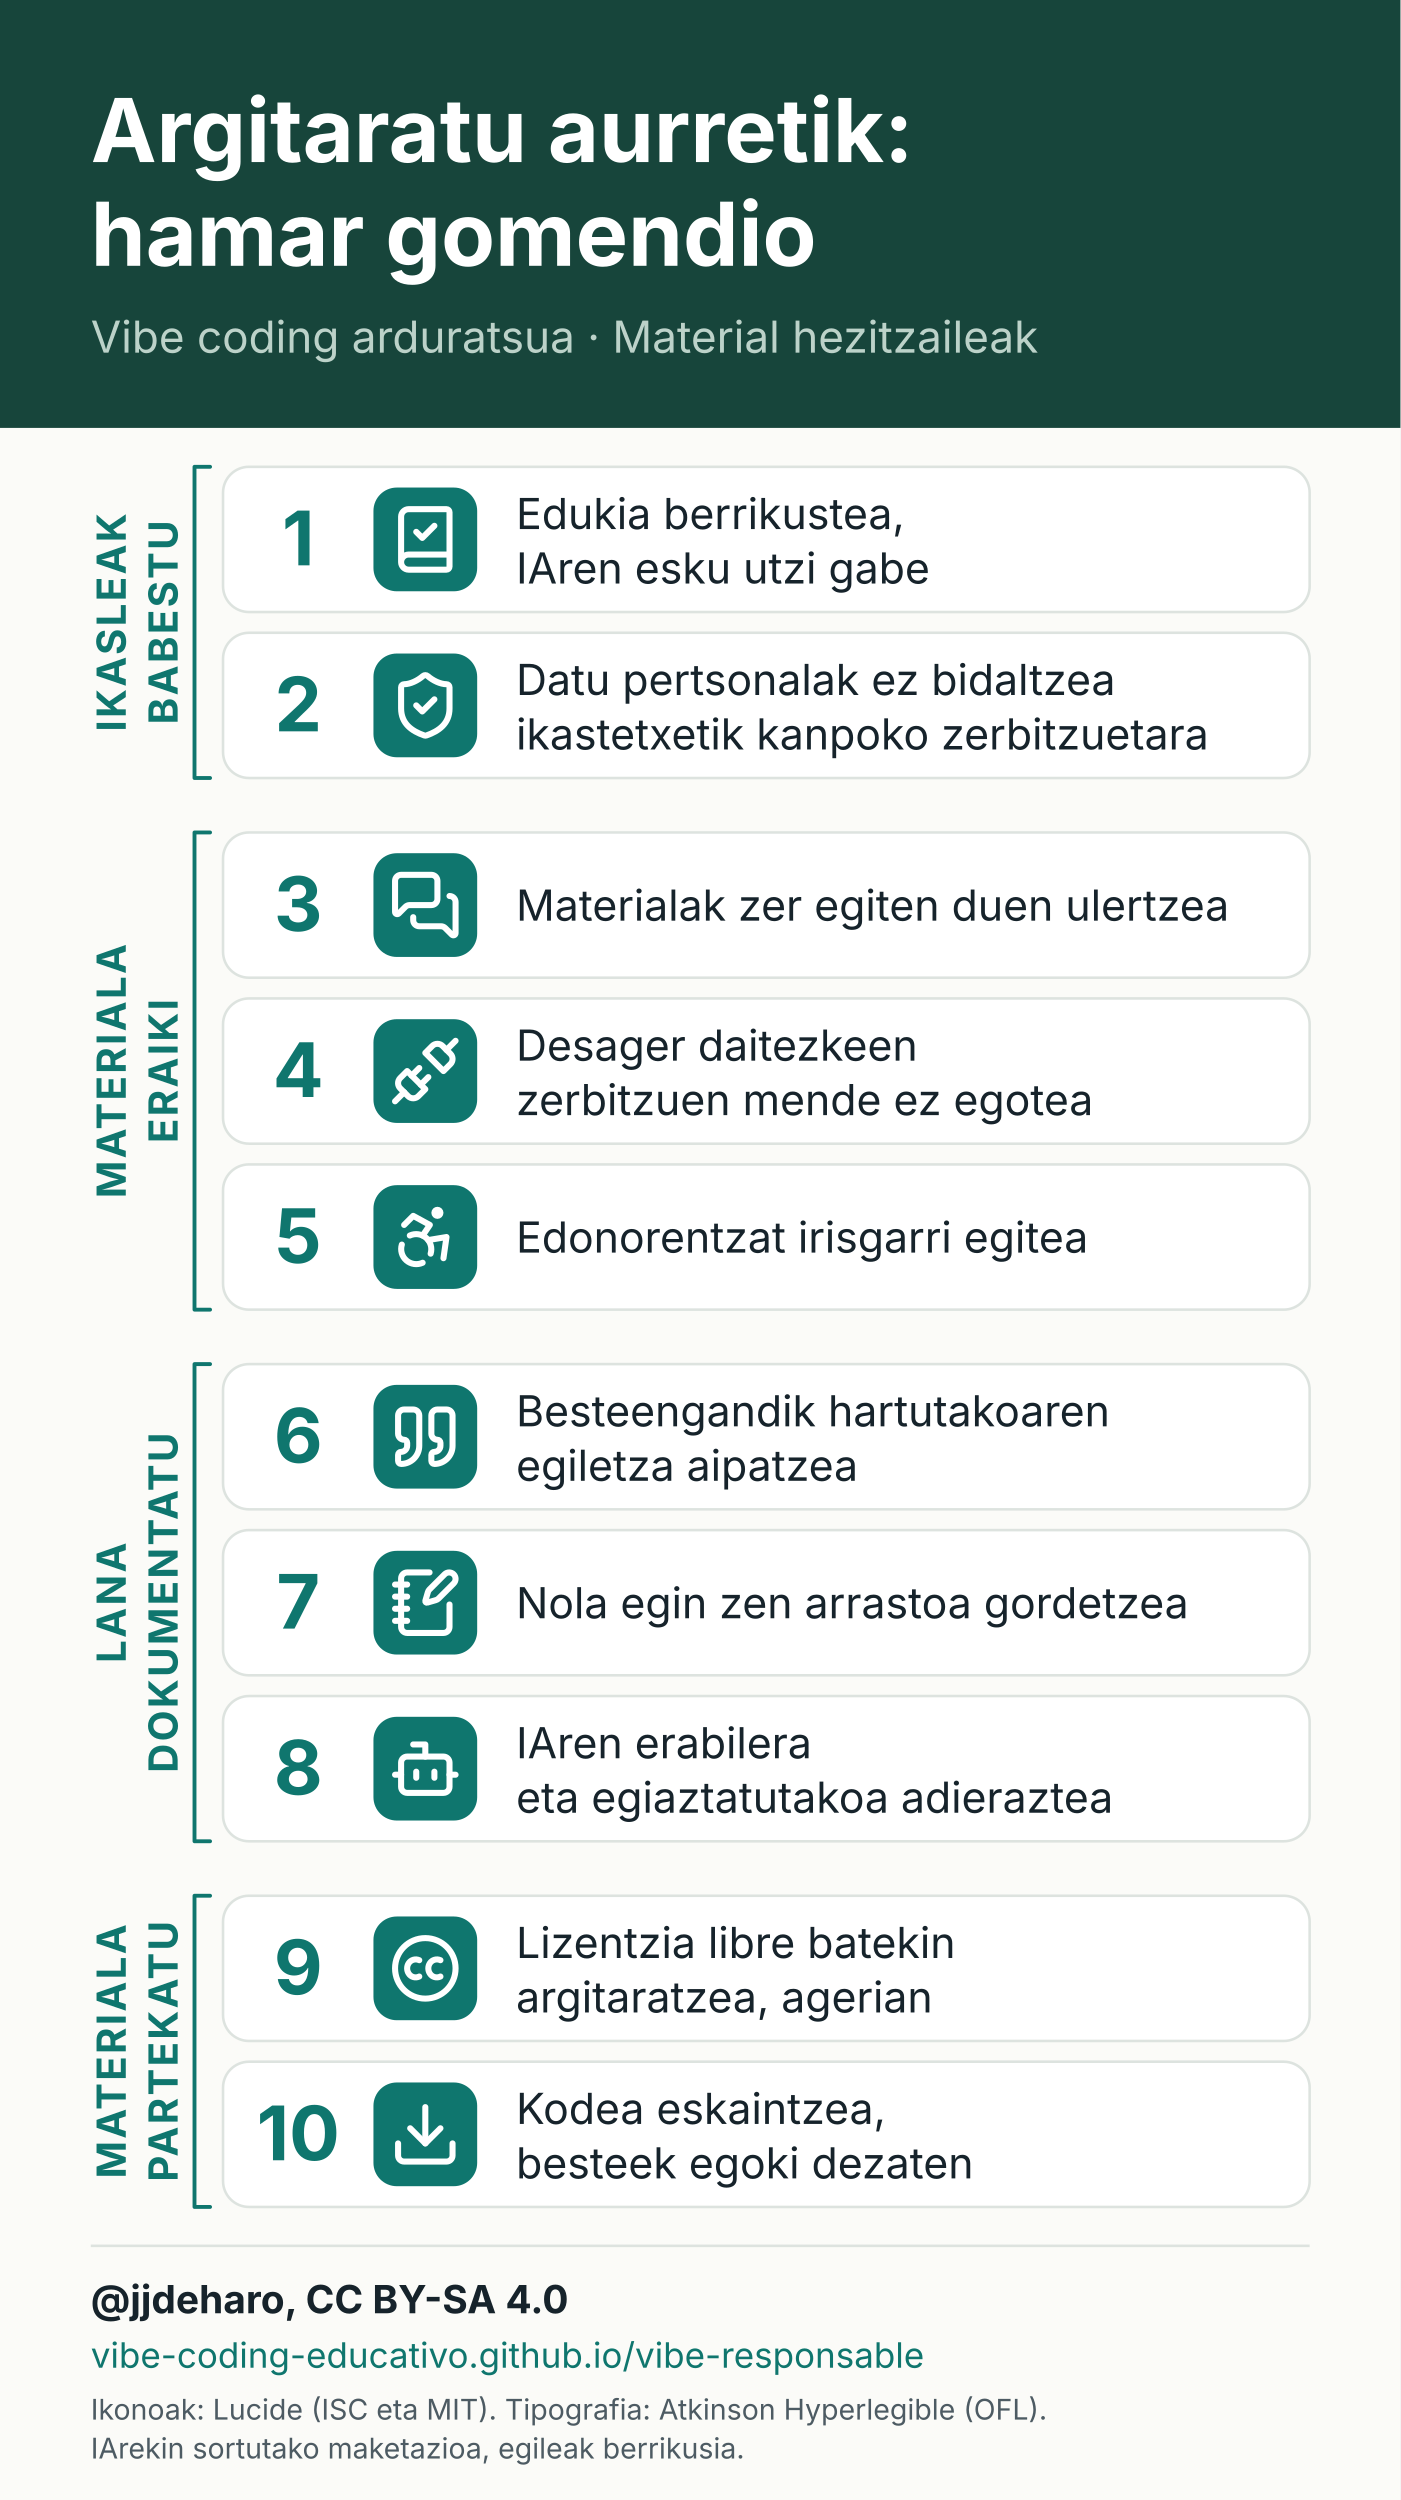
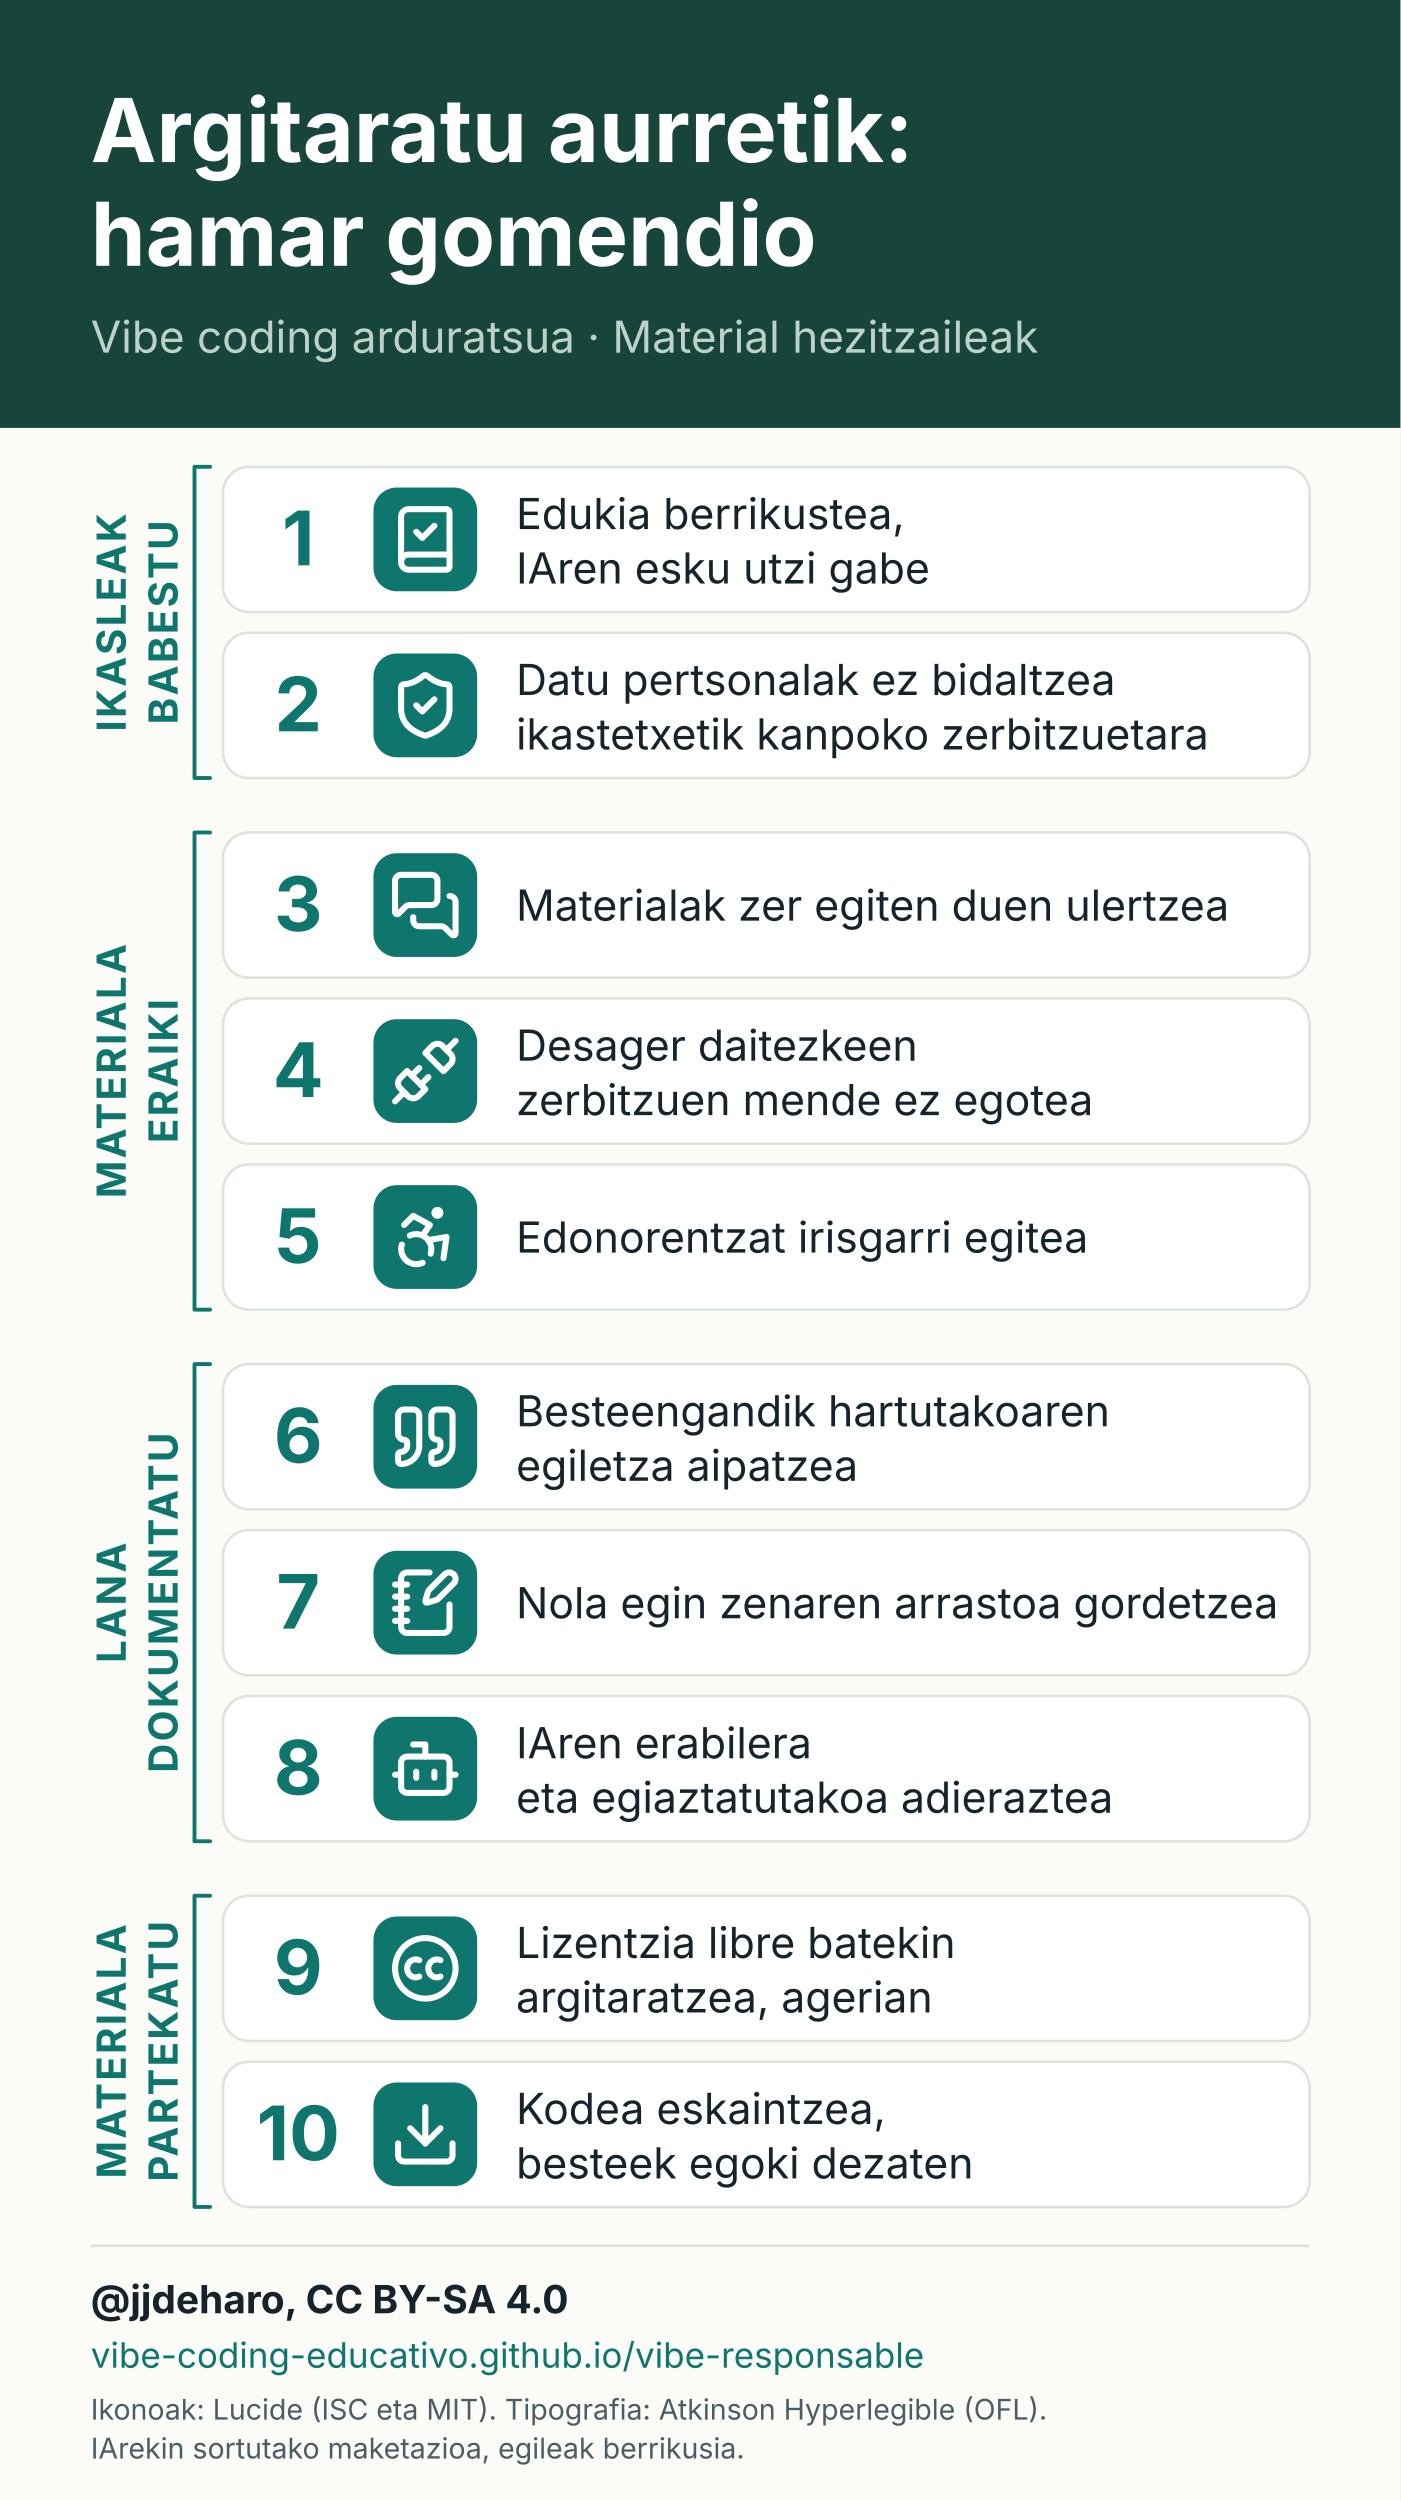
<svg xmlns="http://www.w3.org/2000/svg" viewBox="0 0 1080 1928" width="1080" height="1928" font-family="'Atkinson Hyperlegible', Inter, Arial, sans-serif" role="img" aria-labelledby="t d" lang="eu">
  <rect width="1080" height="1928" fill="#fbfbf8" />
  <rect x="0" y="0" width="1080" height="330" fill="#17453b" />
  <text x="70" y="125" font-size="68" font-weight="700" fill="#ffffff">Argitaratu aurretik:</text>
  <text x="70" y="205" font-size="68" font-weight="700" fill="#ffffff">hamar gomendio</text>
  <text x="70" y="272" font-size="34" font-weight="400" fill="#bcd2c9">Vibe coding arduratsua · Material hezitzaileak</text>
  <rect x="172" y="360" width="838" height="112" rx="20" fill="#ffffff" stroke="#dde3df" stroke-width="2" />
  <text x="230" y="436" font-size="58" font-weight="700" fill="#0f766e" text-anchor="middle">1</text>
  <rect x="288" y="376" width="80" height="80" rx="18" fill="#0f766e" />
  <g transform="translate(300 388) scale(2.3333)" fill="none" stroke="#ffffff" stroke-width="2" stroke-linecap="round" stroke-linejoin="round">
    <path d="M4 19.5v-15A2.5 2.5 0 0 1 6.5 2H19a1 1 0 0 1 1 1v18a1 1 0 0 1-1 1H6.5a1 1 0 0 1 0-5H20" />
    <path d="m9 9.5 2 2 4-4" />
  </g>
  <text x="398" y="408" font-size="33" font-weight="400" fill="#16232b">Edukia berrikustea,</text>
  <text x="398" y="450" font-size="33" font-weight="400" fill="#16232b">IAren esku utzi gabe</text>
  <rect x="172" y="488" width="838" height="112" rx="20" fill="#ffffff" stroke="#dde3df" stroke-width="2" />
  <text x="230" y="564" font-size="58" font-weight="700" fill="#0f766e" text-anchor="middle">2</text>
  <rect x="288" y="504" width="80" height="80" rx="18" fill="#0f766e" />
  <g transform="translate(300 516) scale(2.3333)" fill="none" stroke="#ffffff" stroke-width="2" stroke-linecap="round" stroke-linejoin="round">
    <path d="M20 13c0 5-3.5 7.5-7.66 8.95a1 1 0 0 1-.67-.01C7.5 20.5 4 18 4 13V6a1 1 0 0 1 1-1c2 0 4.5-1.2 6.24-2.72a1.17 1.17 0 0 1 1.52 0C14.51 3.81 17 5 19 5a1 1 0 0 1 1 1z" />
    <path d="m9 12 2 2 4-4" />
  </g>
  <text x="398" y="536" font-size="33" font-weight="400" fill="#16232b">Datu pertsonalak ez bidaltzea</text>
  <text x="398" y="578" font-size="33" font-weight="400" fill="#16232b">ikastetxetik kanpoko zerbitzuetara</text>
  <rect x="172" y="642" width="838" height="112" rx="20" fill="#ffffff" stroke="#dde3df" stroke-width="2" />
  <text x="230" y="718" font-size="58" font-weight="700" fill="#0f766e" text-anchor="middle">3</text>
  <rect x="288" y="658" width="80" height="80" rx="18" fill="#0f766e" />
  <g transform="translate(300 670) scale(2.3333)" fill="none" stroke="#ffffff" stroke-width="2" stroke-linecap="round" stroke-linejoin="round">
    <path d="M16 10a2 2 0 0 1-2 2H6.828a2 2 0 0 0-1.414.586l-2.202 2.202A.71.71 0 0 1 2 14.286V4a2 2 0 0 1 2-2h10a2 2 0 0 1 2 2z" />
    <path d="M20 9a2 2 0 0 1 2 2v10.286a.71.71 0 0 1-1.212.502l-2.202-2.202A2 2 0 0 0 17.172 19H10a2 2 0 0 1-2-2v-1" />
  </g>
  <text x="398" y="710" font-size="33" font-weight="400" fill="#16232b">Materialak zer egiten duen ulertzea</text>
  <rect x="172" y="770" width="838" height="112" rx="20" fill="#ffffff" stroke="#dde3df" stroke-width="2" />
  <text x="230" y="846" font-size="58" font-weight="700" fill="#0f766e" text-anchor="middle">4</text>
  <rect x="288" y="786" width="80" height="80" rx="18" fill="#0f766e" />
  <g transform="translate(300 798) scale(2.3333)" fill="none" stroke="#ffffff" stroke-width="2" stroke-linecap="round" stroke-linejoin="round">
    <path d="m19 5 3-3" />
    <path d="m2 22 3-3" />
    <path d="M6.3 20.3a2.4 2.4 0 0 0 3.4 0L12 18l-6-6-2.3 2.3a2.4 2.4 0 0 0 0 3.4Z" />
    <path d="M7.5 13.5 10 11" />
    <path d="M10.5 16.5 13 14" />
    <path d="m12 6 6 6 2.3-2.3a2.4 2.4 0 0 0 0-3.4l-2.6-2.6a2.4 2.4 0 0 0-3.4 0Z" />
  </g>
  <text x="398" y="818" font-size="33" font-weight="400" fill="#16232b">Desager daitezkeen</text>
  <text x="398" y="860" font-size="33" font-weight="400" fill="#16232b">zerbitzuen mende ez egotea</text>
  <rect x="172" y="898" width="838" height="112" rx="20" fill="#ffffff" stroke="#dde3df" stroke-width="2" />
  <text x="230" y="974" font-size="58" font-weight="700" fill="#0f766e" text-anchor="middle">5</text>
  <rect x="288" y="914" width="80" height="80" rx="18" fill="#0f766e" />
  <g transform="translate(300 926) scale(2.3333)" fill="none" stroke="#ffffff" stroke-width="2" stroke-linecap="round" stroke-linejoin="round">
    <circle cx="16" cy="4" r="1" />
    <path d="m18 19 1-7-6 1" />
    <path d="m5 8 3-3 5.5 3-2.36 3.5" />
    <path d="M4.24 14.5a5 5 0 0 0 6.88 6" />
    <path d="M13.76 17.5a5 5 0 0 0-6.88-6" />
  </g>
  <text x="398" y="966" font-size="33" font-weight="400" fill="#16232b">Edonorentzat irisgarri egitea</text>
  <rect x="172" y="1052" width="838" height="112" rx="20" fill="#ffffff" stroke="#dde3df" stroke-width="2" />
  <text x="230" y="1128" font-size="58" font-weight="700" fill="#0f766e" text-anchor="middle">6</text>
  <rect x="288" y="1068" width="80" height="80" rx="18" fill="#0f766e" />
  <g transform="translate(300 1080) scale(2.3333)" fill="none" stroke="#ffffff" stroke-width="2" stroke-linecap="round" stroke-linejoin="round">
    <path d="M16 3a2 2 0 0 0-2 2v6a2 2 0 0 0 2 2 1 1 0 0 1 1 1v1a2 2 0 0 1-2 2 1 1 0 0 0-1 1v2a1 1 0 0 0 1 1 6 6 0 0 0 6-6V5a2 2 0 0 0-2-2z" />
    <path d="M5 3a2 2 0 0 0-2 2v6a2 2 0 0 0 2 2 1 1 0 0 1 1 1v1a2 2 0 0 1-2 2 1 1 0 0 0-1 1v2a1 1 0 0 0 1 1 6 6 0 0 0 6-6V5a2 2 0 0 0-2-2z" />
  </g>
  <text x="398" y="1100" font-size="33" font-weight="400" fill="#16232b">Besteengandik hartutakoaren</text>
  <text x="398" y="1142" font-size="33" font-weight="400" fill="#16232b">egiletza aipatzea</text>
  <rect x="172" y="1180" width="838" height="112" rx="20" fill="#ffffff" stroke="#dde3df" stroke-width="2" />
  <text x="230" y="1256" font-size="58" font-weight="700" fill="#0f766e" text-anchor="middle">7</text>
  <rect x="288" y="1196" width="80" height="80" rx="18" fill="#0f766e" />
  <g transform="translate(300 1208) scale(2.3333)" fill="none" stroke="#ffffff" stroke-width="2" stroke-linecap="round" stroke-linejoin="round">
    <path d="M13.4 2H6a2 2 0 0 0-2 2v16a2 2 0 0 0 2 2h12a2 2 0 0 0 2-2v-7.4" />
    <path d="M2 6h4" />
    <path d="M2 10h4" />
    <path d="M2 14h4" />
    <path d="M2 18h4" />
    <path d="M21.378 5.626a1 1 0 1 0-3.004-3.004l-5.01 5.012a2 2 0 0 0-.506.854l-.837 2.87a.5.5 0 0 0 .62.62l2.87-.837a2 2 0 0 0 .854-.506z" />
  </g>
-   <text x="398" y="1248" font-size="33" font-weight="400" fill="#16232b">Nola egin zen arrastoa gordetzea</text>
+   <text x="398" y="1248" font-size="33" font-weight="400" fill="#16232b">Nola egin zenaren arrastoa gordetzea</text>
  <rect x="172" y="1308" width="838" height="112" rx="20" fill="#ffffff" stroke="#dde3df" stroke-width="2" />
  <text x="230" y="1384" font-size="58" font-weight="700" fill="#0f766e" text-anchor="middle">8</text>
  <rect x="288" y="1324" width="80" height="80" rx="18" fill="#0f766e" />
  <g transform="translate(300 1336) scale(2.3333)" fill="none" stroke="#ffffff" stroke-width="2" stroke-linecap="round" stroke-linejoin="round">
    <path d="M12 8V4H8" />
    <rect width="16" height="12" x="4" y="8" rx="2" />
    <path d="M2 14h2" />
    <path d="M20 14h2" />
    <path d="M15 13v2" />
    <path d="M9 13v2" />
  </g>
  <text x="398" y="1356" font-size="33" font-weight="400" fill="#16232b">IAren erabilera</text>
  <text x="398" y="1398" font-size="33" font-weight="400" fill="#16232b">eta egiaztatutakoa adieraztea</text>
  <rect x="172" y="1462" width="838" height="112" rx="20" fill="#ffffff" stroke="#dde3df" stroke-width="2" />
  <text x="230" y="1538" font-size="58" font-weight="700" fill="#0f766e" text-anchor="middle">9</text>
  <rect x="288" y="1478" width="80" height="80" rx="18" fill="#0f766e" />
  <g transform="translate(300 1490) scale(2.3333)" fill="none" stroke="#ffffff" stroke-width="2" stroke-linecap="round" stroke-linejoin="round">
    <circle cx="12" cy="12" r="10" />
    <path d="M10 9.3a2.8 2.8 0 0 0-3.5 1 3.1 3.1 0 0 0 0 3.4 2.7 2.7 0 0 0 3.5 1" />
    <path d="M17 9.3a2.8 2.8 0 0 0-3.5 1 3.1 3.1 0 0 0 0 3.4 2.7 2.7 0 0 0 3.5 1" />
  </g>
  <text x="398" y="1510" font-size="33" font-weight="400" fill="#16232b">Lizentzia libre batekin</text>
  <text x="398" y="1552" font-size="33" font-weight="400" fill="#16232b">argitaratzea, agerian</text>
  <rect x="172" y="1590" width="838" height="112" rx="20" fill="#ffffff" stroke="#dde3df" stroke-width="2" />
  <text x="230" y="1666" font-size="58" font-weight="700" fill="#0f766e" text-anchor="middle">10</text>
  <rect x="288" y="1606" width="80" height="80" rx="18" fill="#0f766e" />
  <g transform="translate(300 1618) scale(2.3333)" fill="none" stroke="#ffffff" stroke-width="2" stroke-linecap="round" stroke-linejoin="round">
    <path d="M12 15V3" />
    <path d="M21 15v4a2 2 0 0 1-2 2H5a2 2 0 0 1-2-2v-4" />
    <path d="m7 10 5 5 5-5" />
  </g>
  <text x="398" y="1638" font-size="33" font-weight="400" fill="#16232b">Kodea eskaintzea,</text>
  <text x="398" y="1680" font-size="33" font-weight="400" fill="#16232b">besteek egoki dezaten</text>
  <path d="M162 360 H150 V600 H162" fill="none" stroke="#0f766e" stroke-width="3" stroke-linecap="round" stroke-linejoin="round" />
  <text transform="translate(97 480) rotate(-90)" font-size="31" font-weight="700" letter-spacing="1.8" fill="#0f766e" text-anchor="middle">IKASLEAK</text>
  <text transform="translate(137 480) rotate(-90)" font-size="31" font-weight="700" letter-spacing="1.8" fill="#0f766e" text-anchor="middle">BABESTU</text>
  <path d="M162 642 H150 V1010 H162" fill="none" stroke="#0f766e" stroke-width="3" stroke-linecap="round" stroke-linejoin="round" />
  <text transform="translate(97 826) rotate(-90)" font-size="31" font-weight="700" letter-spacing="1.8" fill="#0f766e" text-anchor="middle">MATERIALA</text>
  <text transform="translate(137 826) rotate(-90)" font-size="31" font-weight="700" letter-spacing="1.8" fill="#0f766e" text-anchor="middle">ERAIKI</text>
  <path d="M162 1052 H150 V1420 H162" fill="none" stroke="#0f766e" stroke-width="3" stroke-linecap="round" stroke-linejoin="round" />
  <text transform="translate(97 1236) rotate(-90)" font-size="31" font-weight="700" letter-spacing="1.8" fill="#0f766e" text-anchor="middle">LANA</text>
  <text transform="translate(137 1236) rotate(-90)" font-size="31" font-weight="700" letter-spacing="1.8" fill="#0f766e" text-anchor="middle">DOKUMENTATU</text>
  <path d="M162 1462 H150 V1702 H162" fill="none" stroke="#0f766e" stroke-width="3" stroke-linecap="round" stroke-linejoin="round" />
  <text transform="translate(97 1582) rotate(-90)" font-size="31" font-weight="700" letter-spacing="1.8" fill="#0f766e" text-anchor="middle">MATERIALA</text>
  <text transform="translate(137 1582) rotate(-90)" font-size="31" font-weight="700" letter-spacing="1.8" fill="#0f766e" text-anchor="middle">PARTEKATU</text>
  <line x1="70" y1="1732" x2="1010" y2="1732" stroke="#dde3df" stroke-width="2" />
  <text x="70" y="1784" font-size="30" font-weight="700" fill="#16232b">@jjdeharo, CC BY-SA 4.0</text>
  <text x="70" y="1826" font-size="27" font-weight="400" fill="#0f766e">vibe-coding-educativo.github.io/vibe-responsable</text>
  <text x="70" y="1866" font-size="22" fill="#4d5b63">Ikonoak: Lucide (ISC eta MIT). Tipografia: Atkinson Hyperlegible (OFL).</text>
  <text x="70" y="1896" font-size="22" fill="#4d5b63">IArekin sortutako maketazioa, egileak berrikusia.</text>
</svg>
